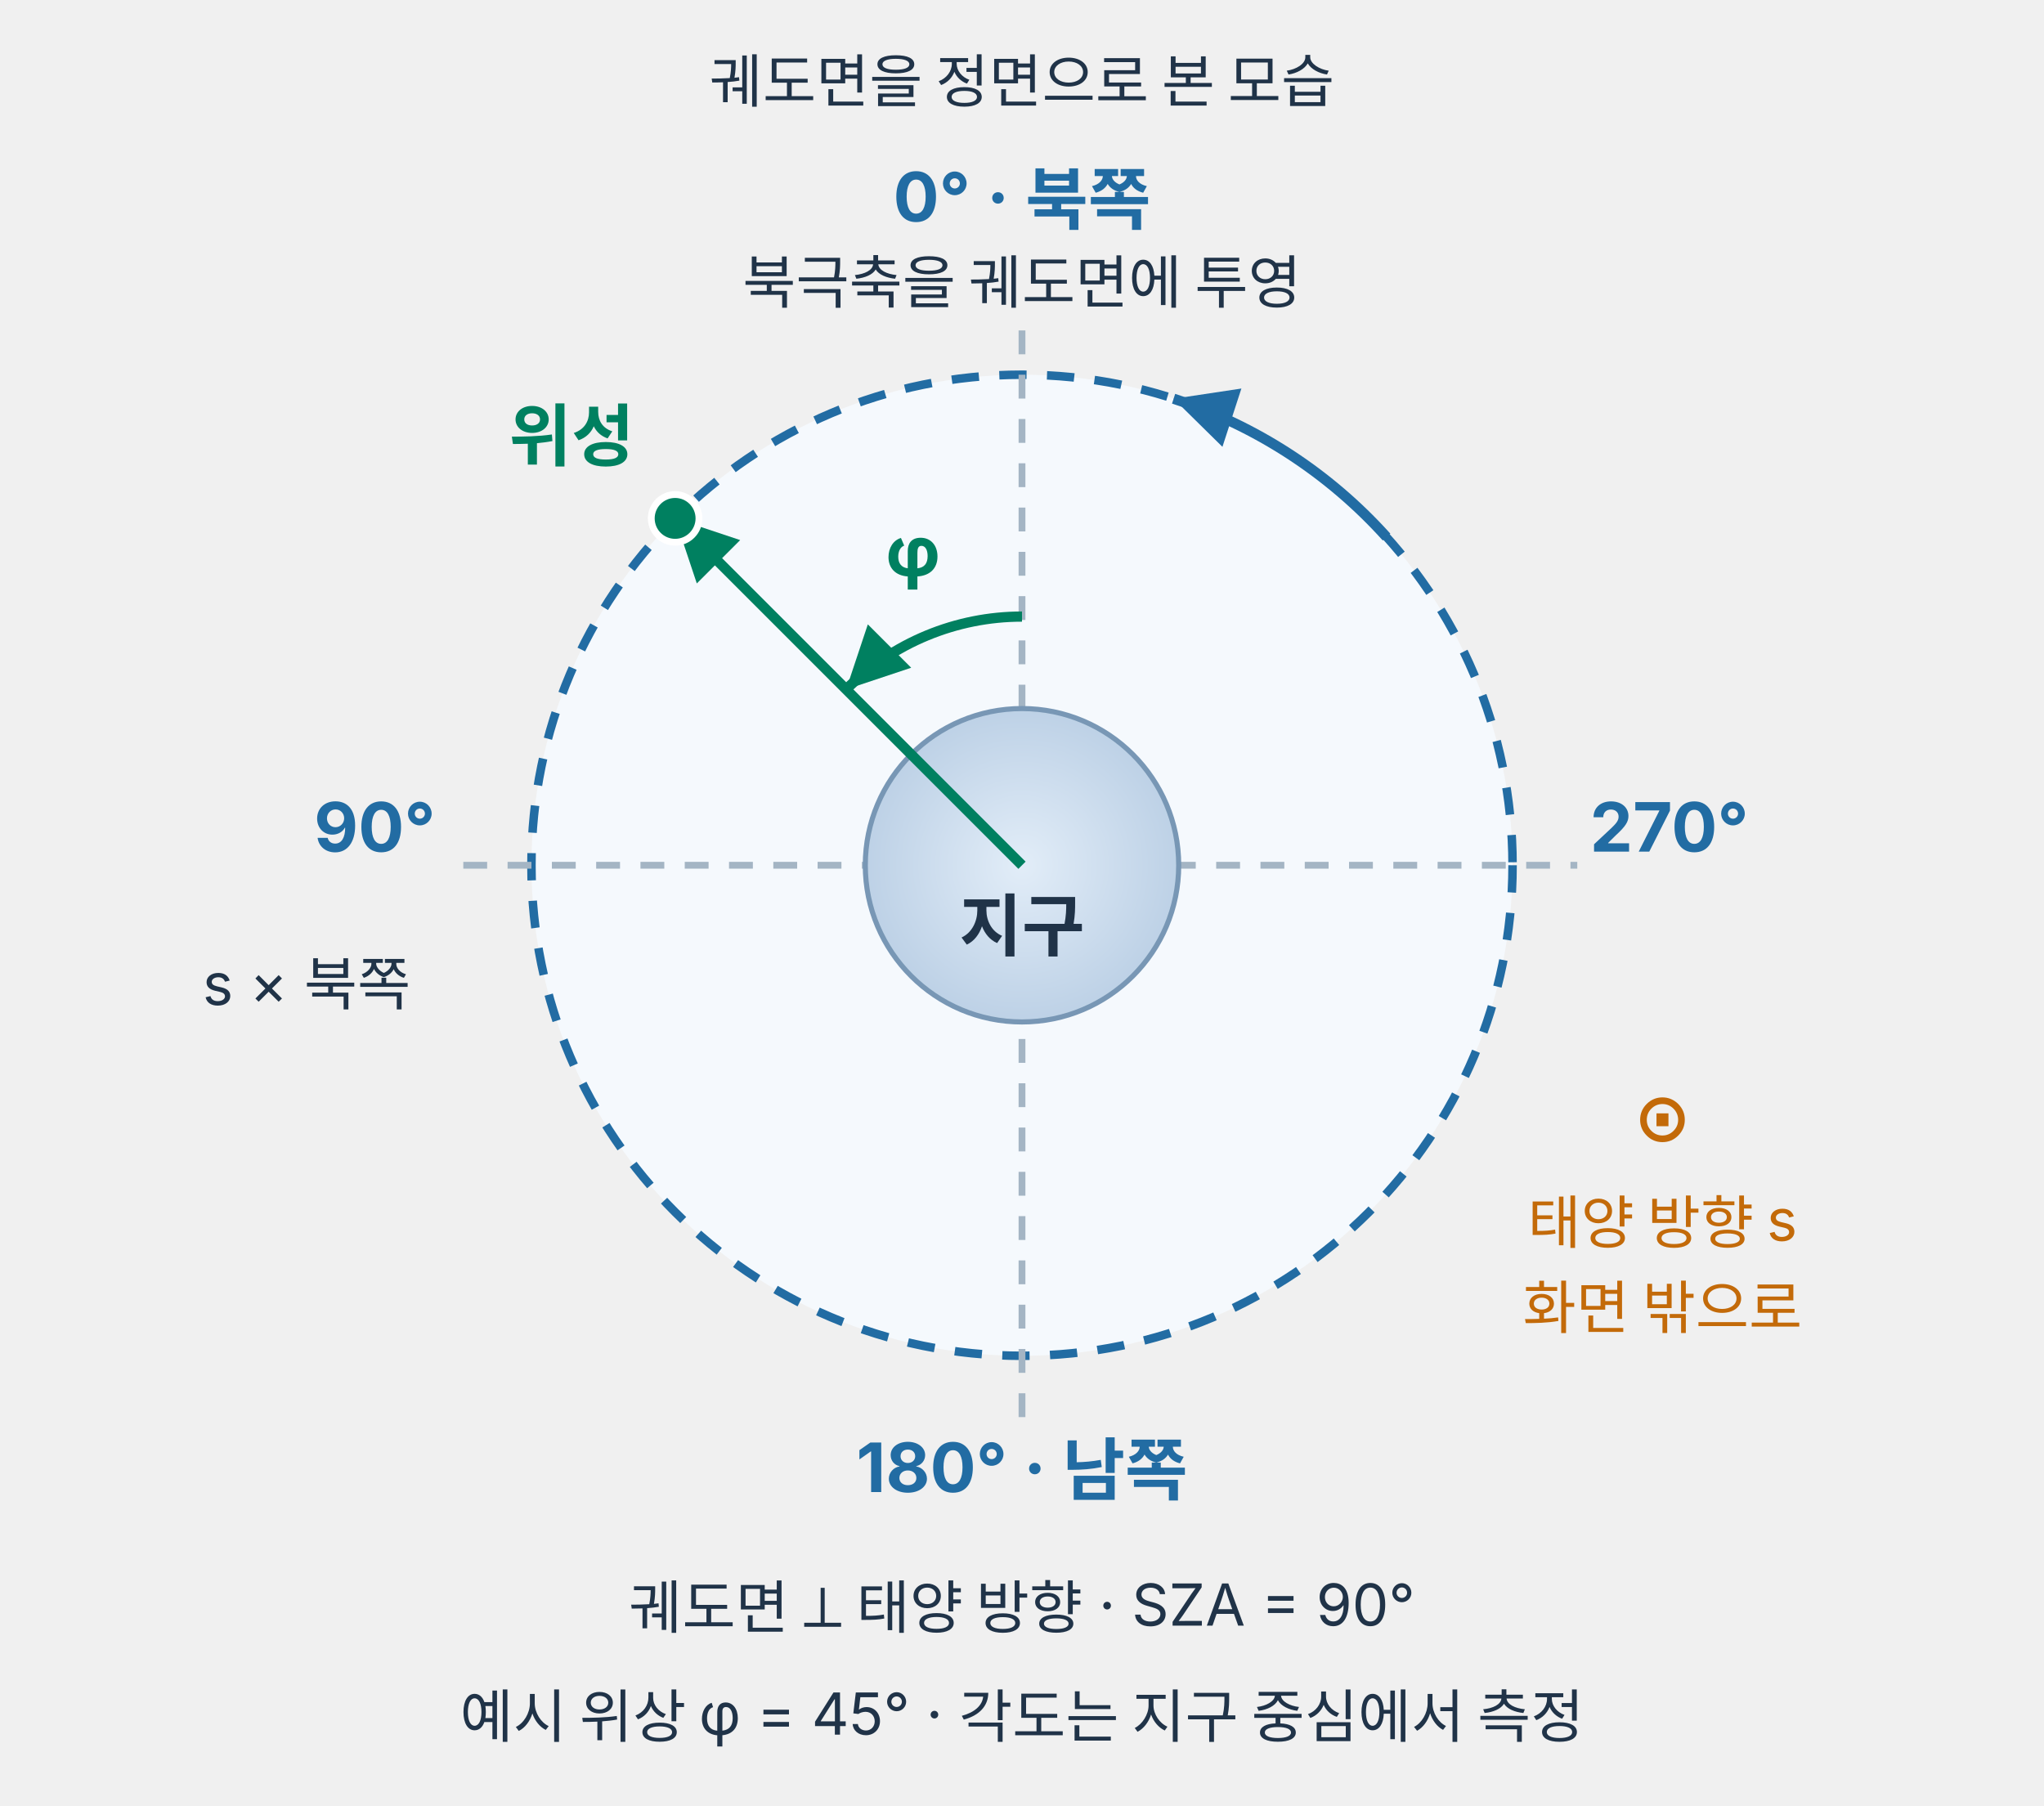
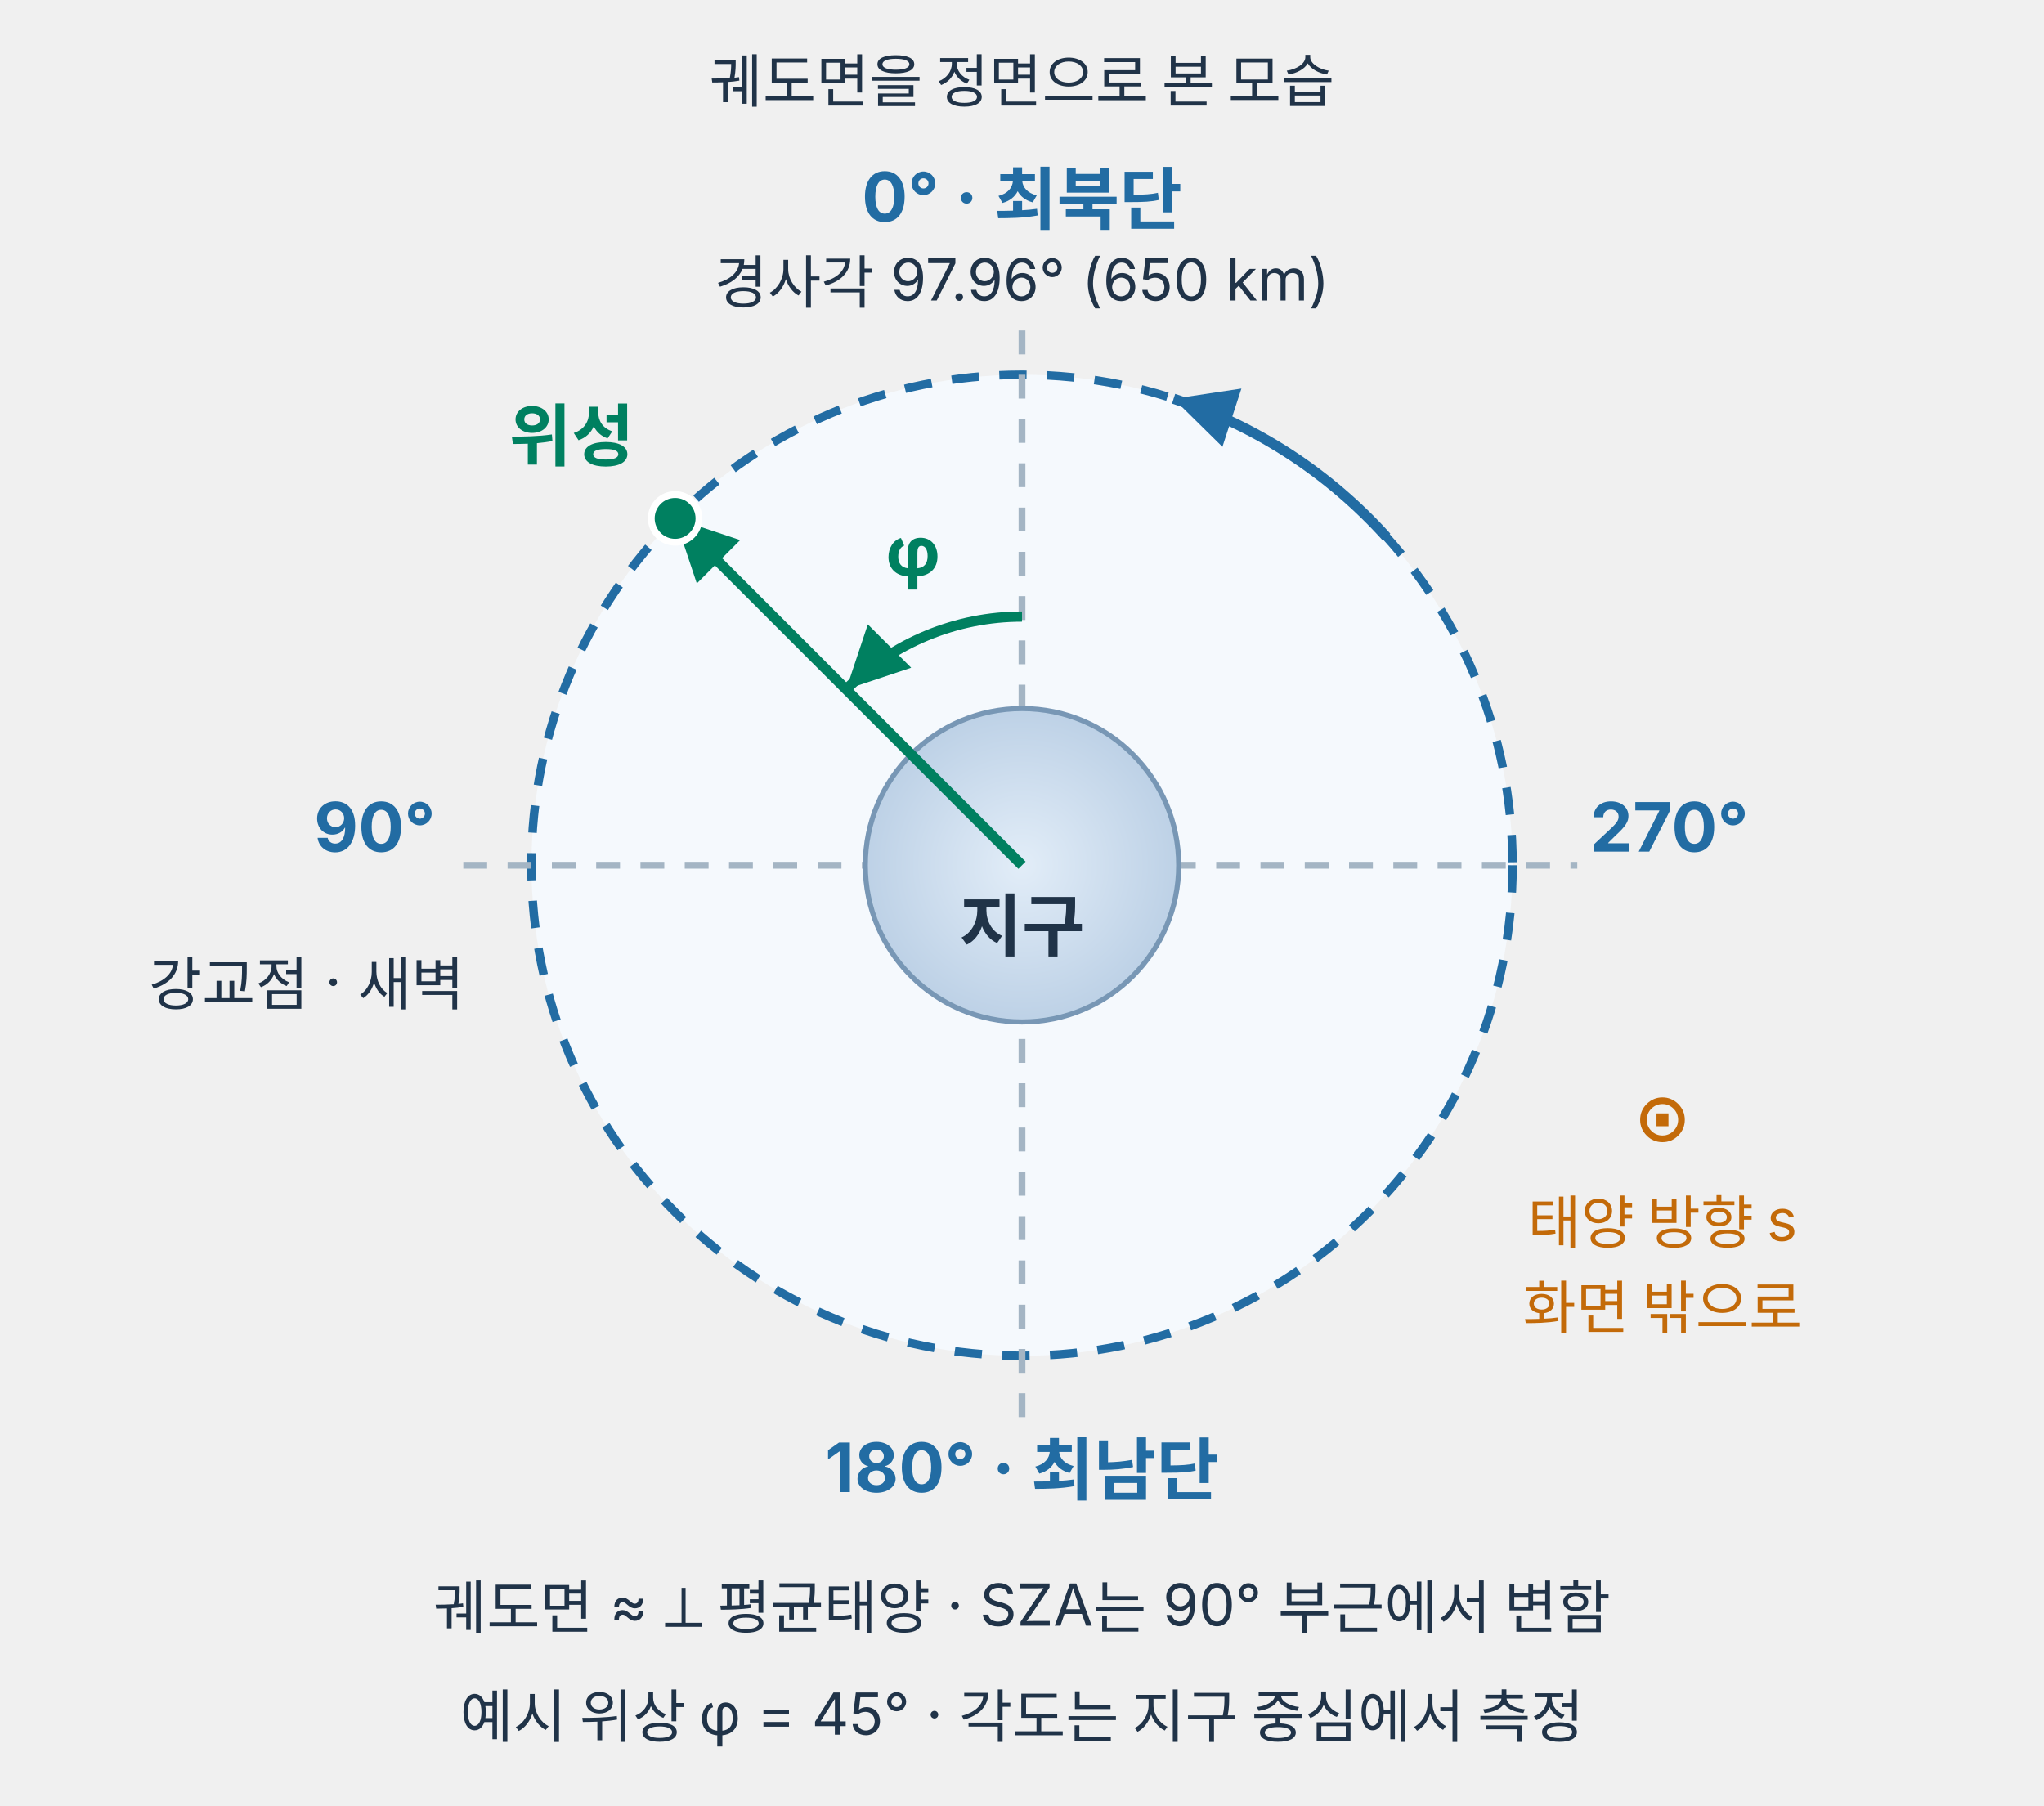
<svg xmlns="http://www.w3.org/2000/svg" viewBox="0 0 600 530" role="img" aria-labelledby="title desc">
  <defs>
    <marker id="arrow" markerWidth="8" markerHeight="8" refX="6" refY="3" orient="auto-start-reverse" markerUnits="strokeWidth">
      <path d="M0,0 L6,3 L0,6 Z" fill="context-stroke" />
    </marker>
    <radialGradient id="earth">
      <stop stop-color="#e2edf8" />
      <stop offset="1" stop-color="#bdd1e6" />
    </radialGradient>
  </defs>
  <style>text{font-family:system-ui,-apple-system,'Apple SD Gothic Neo',sans-serif;font-size:20px;fill:#203348}.small{font-size:17px}.bold{font-weight:700}.halo{paint-order:stroke;stroke:white;stroke-width:6px;stroke-linejoin:round}.blue{fill:#226ca3}.green{fill:#008060}.orange{fill:#c36a09}</style>
  <text x="300.00" y="30.00" text-anchor="middle" class="small">궤도면을 정면으로 본 모습</text>
  <circle cx="300" cy="254" r="144" fill="#f5f9fd" stroke="#226ca3" stroke-width="2.5" stroke-dasharray="8 6" />
  <path d="M300.00,416.00 L300.00,91.00" fill="none" stroke="#a4b5c4" stroke-width="2" stroke-dasharray="7 6" />
  <path d="M136.00,254.00 L463.00,254.00" fill="none" stroke="#a4b5c4" stroke-width="2" stroke-dasharray="7 6" />
  <circle cx="300" cy="254" r="46" fill="url(#earth)" stroke="#7897b5" stroke-width="1.5" />
  <text x="300.00" y="279.00" text-anchor="middle" class="bold">지구</text>
-   <text x="300.00" y="65.00" text-anchor="middle" class="bold blue">0° · 북쪽</text>
-   <text x="300.00" y="89.00" text-anchor="middle" class="small">북극축을 궤도면에 투영</text>
-   <text x="300.00" y="438.00" text-anchor="middle" class="bold blue">180° · 남쪽</text>
+   <text x="300.00" y="65.00" text-anchor="middle" class="bold blue">0° · 최북단</text>
+   <text x="300.00" y="89.00" text-anchor="middle" class="small">경사각 97.96° (650 km)</text>
+   <text x="300.00" y="438.00" text-anchor="middle" class="bold blue">180° · 최남단</text>
  <text x="110.00" y="250.00" text-anchor="middle" class="bold blue">90°</text>
  <text x="490.00" y="250.00" text-anchor="middle" class="bold blue">270°</text>
-   <text x="90.00" y="295.00" text-anchor="middle" class="small">s × 북쪽</text>
+   <text x="90.00" y="295.00" text-anchor="middle" class="small">강교점 · 새벽</text>
  <text x="488.00" y="335.00" text-anchor="middle" class="orange bold">⊙</text>
  <text x="488.00" y="365.00" text-anchor="middle" class="orange small">태양 방향 s</text>
  <text x="488.00" y="390.00" text-anchor="middle" class="orange small">화면 밖으로</text>
-   <text x="300.00" y="478.00" text-anchor="middle" class="small">궤도면 ⟂ 태양 방향 · SZA = 90°</text>
+   <text x="300.00" y="478.00" text-anchor="middle" class="small">궤도면 ≈ ⟂ 평균태양 · SZA는 90° 부근에서 변함</text>
  <path d="M300.00,254.00 L198.18,152.18" fill="none" stroke="#008060" stroke-width="3" marker-end="url(#arrow)" />
  <circle cx="198.177" cy="152.177" r="7" fill="#008060" stroke="white" stroke-width="2" />
  <text x="186.18" y="135.18" text-anchor="end" class="green bold">위성</text>
  <path d="M300.00,181.00 A73,73 0 0 0 248.38,202.38" fill="none" stroke="#008060" stroke-width="3" marker-end="url(#arrow)" />
  <text x="268.00" y="169.00" text-anchor="middle" class="green bold">φ</text>
  <path d="M407.01,157.65 A144,144 0 0 0 344.50,117.05" fill="none" stroke="#226ca3" stroke-width="3" marker-end="url(#arrow)" />
  <text x="300.00" y="510.00" text-anchor="middle" class="small">예시 위상 φ = 45° · 각도는 지구 중심에서 측정</text>
</svg>
